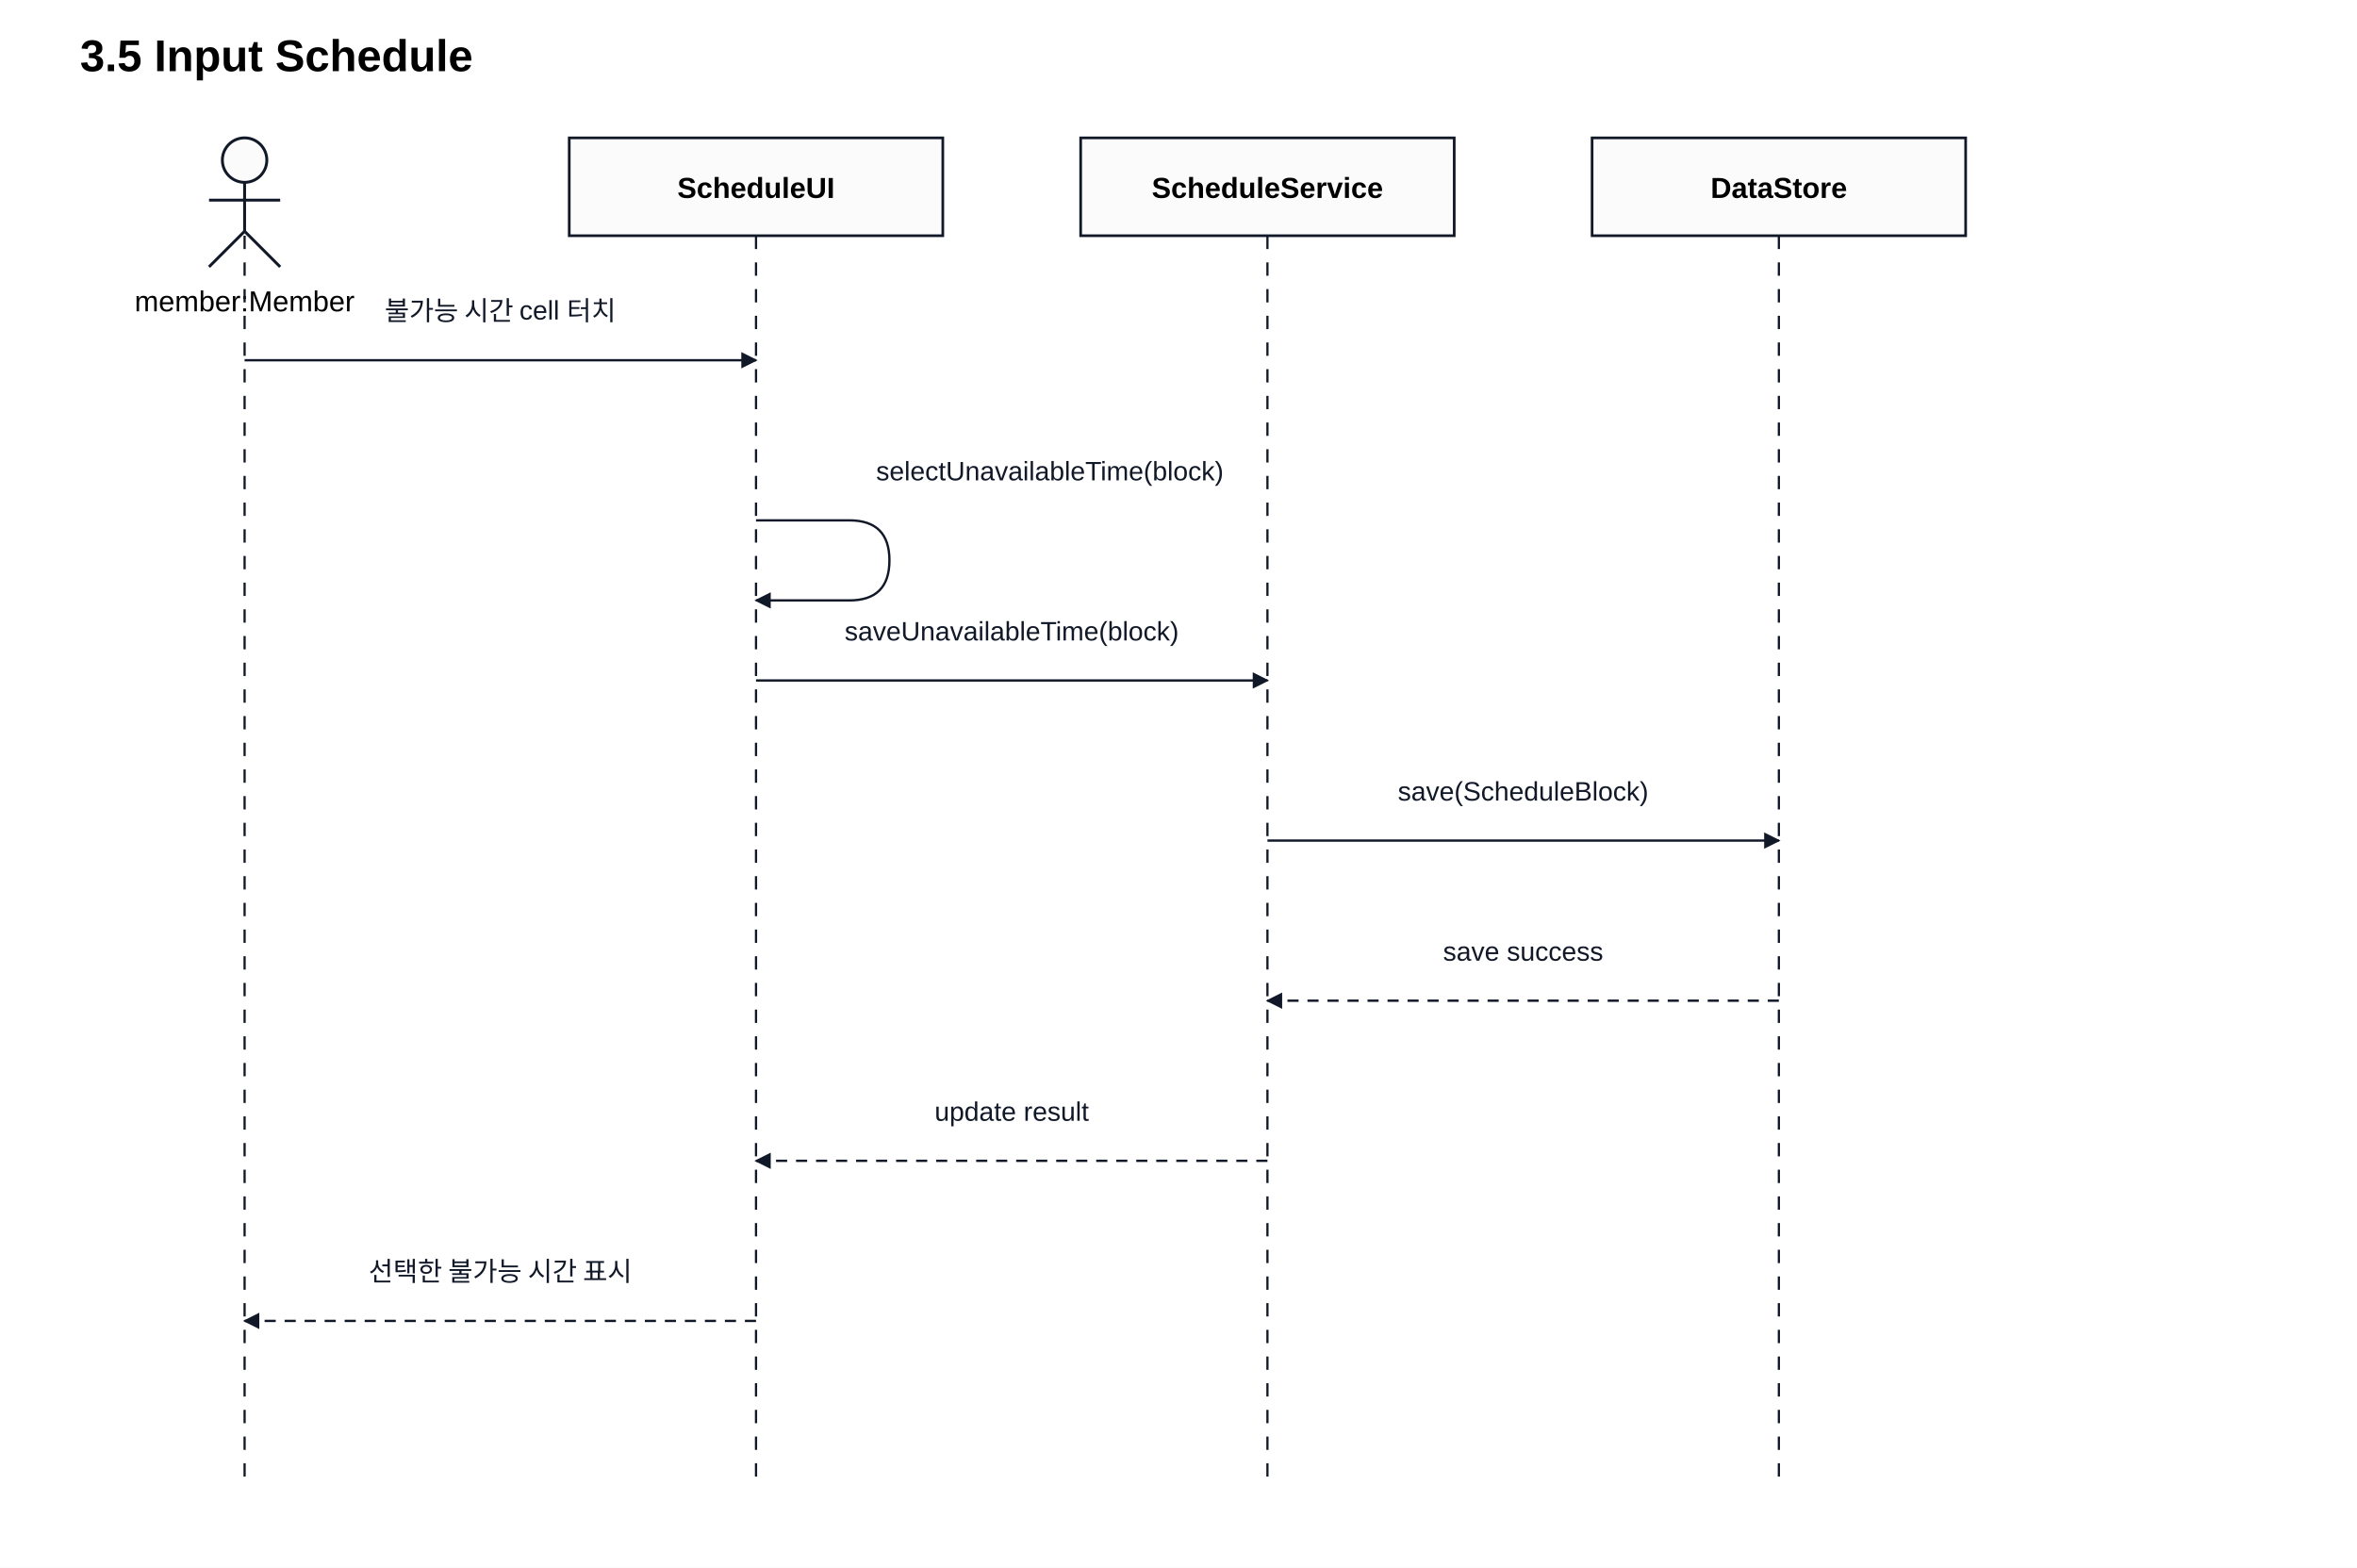
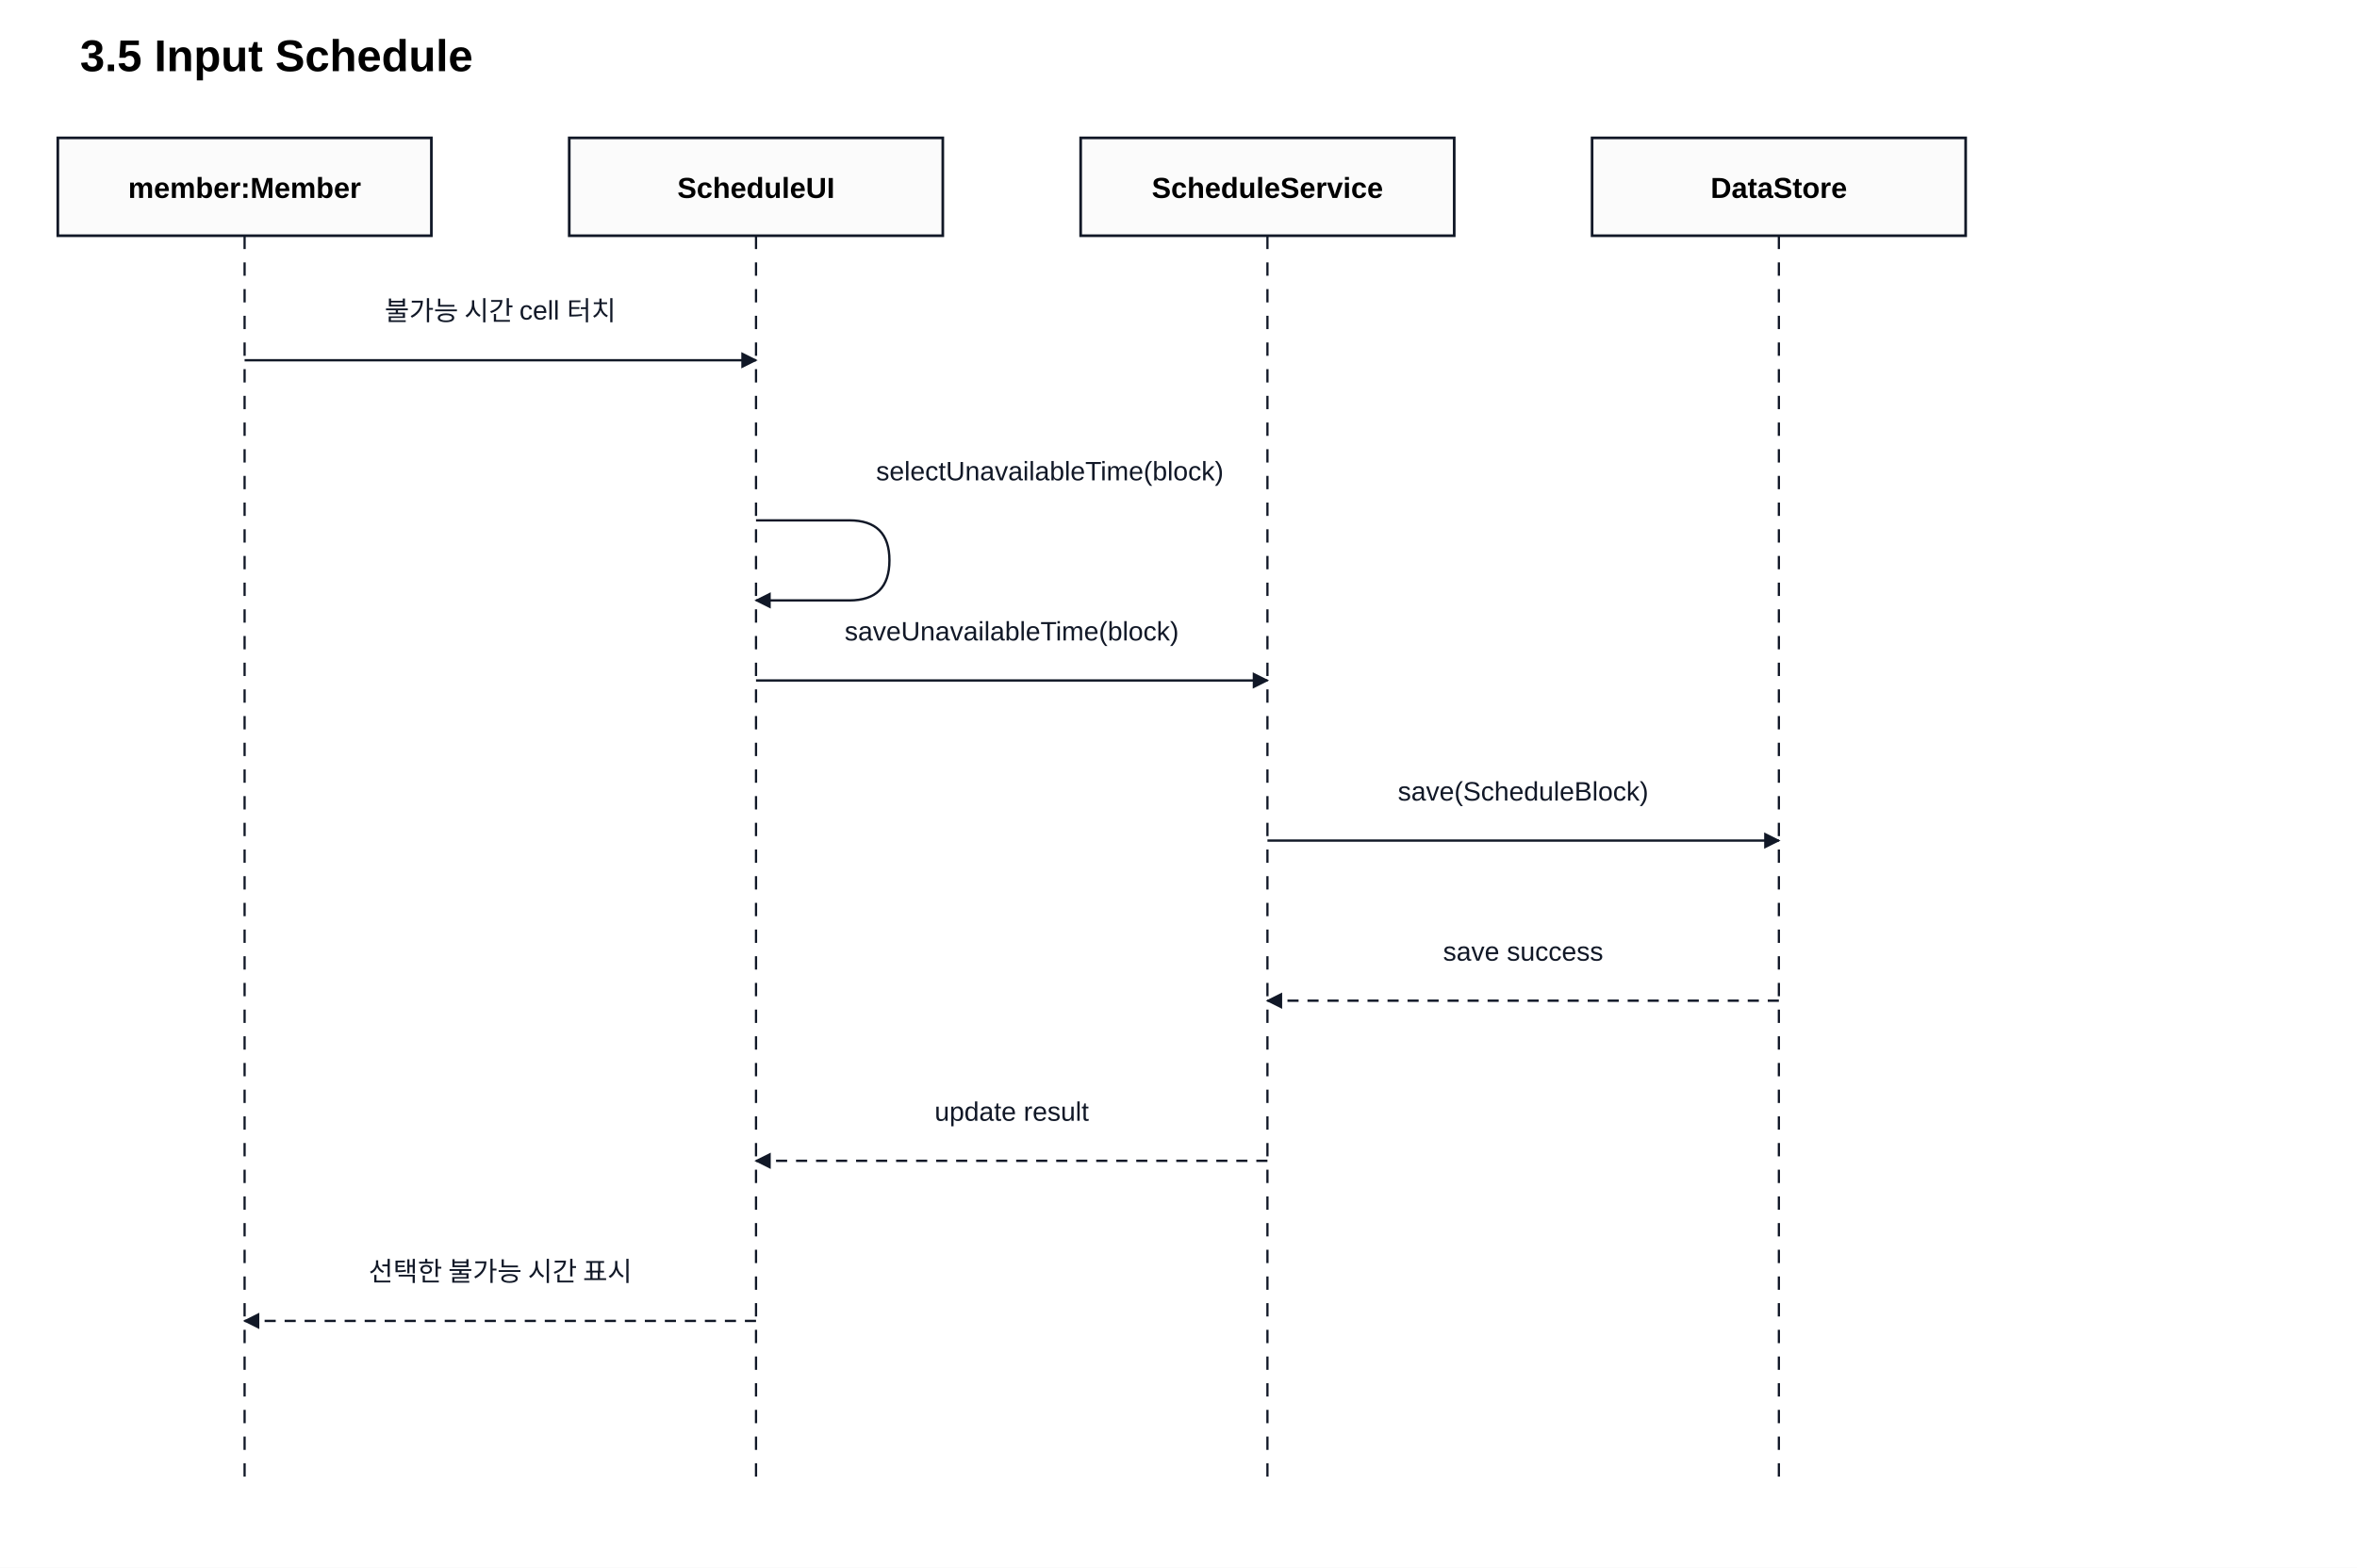
<svg xmlns="http://www.w3.org/2000/svg" width="1060" height="705" viewBox="0 0 1060 705">
  <defs>
    <marker id="arrow" viewBox="0 0 10 10" refX="9" refY="5" markerWidth="7" markerHeight="7" orient="auto">
      <path d="M0 0 L10 5 L0 10 z" fill="#111827" />
    </marker>
    <marker id="hollowArrow" viewBox="0 0 10 10" refX="9" refY="5" markerWidth="7" markerHeight="7" orient="auto">
      <path d="M0 0 L10 5 L0 10 z" fill="#fbfbfb" stroke="#111827" />
    </marker>
    <marker id="diamond" viewBox="0 0 16 10" refX="1" refY="5" markerWidth="11" markerHeight="9" orient="auto">
      <path d="M1 5 L8 1 L15 5 L8 9 z" fill="#111827" stroke="#111827" />
    </marker>
  </defs>
  <rect width="100%" height="100%" fill="#ffffff" />
  <text x="36" y="32" font-family="Arial, sans-serif" font-size="20" font-weight="700">3.5 Input Schedule</text>
-   <circle cx="110" cy="72" r="10" fill="#fbfbfb" stroke="#111827" stroke-width="1.3" />
-   <line x1="110" y1="82" x2="110" y2="104" stroke="#111827" stroke-width="1.3" />
-   <line x1="94" y1="90" x2="126" y2="90" stroke="#111827" stroke-width="1.3" />
-   <line x1="110" y1="104" x2="94" y2="120" stroke="#111827" stroke-width="1.3" />
-   <line x1="110" y1="104" x2="126" y2="120" stroke="#111827" stroke-width="1.3" />
-   <text x="110" y="140" text-anchor="middle" font-family="Arial, sans-serif" font-size="13">member:Member</text>
+   <rect x="26" y="62" width="168" height="44" fill="#fbfbfb" stroke="#111827" stroke-width="1.2" />
+   <text x="110" y="89" text-anchor="middle" font-family="Arial, sans-serif" font-size="13" font-weight="700">member:Member</text>
  <line x1="110" y1="106" x2="110" y2="665" stroke="#111827" stroke-width="1" stroke-dasharray="6 6" />
  <rect x="256" y="62" width="168" height="44" fill="#fbfbfb" stroke="#111827" stroke-width="1.2" />
  <text x="340" y="89" text-anchor="middle" font-family="Arial, sans-serif" font-size="13" font-weight="700">ScheduleUI</text>
  <line x1="340" y1="106" x2="340" y2="665" stroke="#111827" stroke-width="1" stroke-dasharray="6 6" />
  <rect x="486" y="62" width="168" height="44" fill="#fbfbfb" stroke="#111827" stroke-width="1.2" />
  <text x="570" y="89" text-anchor="middle" font-family="Arial, sans-serif" font-size="13" font-weight="700">ScheduleService</text>
  <line x1="570" y1="106" x2="570" y2="665" stroke="#111827" stroke-width="1" stroke-dasharray="6 6" />
  <rect x="716" y="62" width="168" height="44" fill="#fbfbfb" stroke="#111827" stroke-width="1.2" />
  <text x="800" y="89" text-anchor="middle" font-family="Arial, sans-serif" font-size="13" font-weight="700">DataStore</text>
  <line x1="800" y1="106" x2="800" y2="665" stroke="#111827" stroke-width="1" stroke-dasharray="6 6" />
  <line x1="110" y1="162" x2="340" y2="162" stroke="#111827" stroke-width="1.05" marker-end="url(#arrow)" />
  <text x="225" y="144" text-anchor="middle" font-family="Arial, sans-serif" font-size="12" font-weight="400" fill="#111827">불가능 시간 cell 터치</text>
  <path d="M340 234 h42 q18 0 18 18 q0 18 -18 18 h-42" fill="none" stroke="#111827" stroke-width="1.05" marker-end="url(#arrow)" />
  <text x="394" y="216" text-anchor="start" font-family="Arial, sans-serif" font-size="12" font-weight="400" fill="#111827">selectUnavailableTime(block)</text>
  <line x1="340" y1="306" x2="570" y2="306" stroke="#111827" stroke-width="1.05" marker-end="url(#arrow)" />
  <text x="455" y="288" text-anchor="middle" font-family="Arial, sans-serif" font-size="12" font-weight="400" fill="#111827">saveUnavailableTime(block)</text>
  <line x1="570" y1="378" x2="800" y2="378" stroke="#111827" stroke-width="1.05" marker-end="url(#arrow)" />
  <text x="685" y="360" text-anchor="middle" font-family="Arial, sans-serif" font-size="12" font-weight="400" fill="#111827">save(ScheduleBlock)</text>
  <line x1="800" y1="450" x2="570" y2="450" stroke="#111827" stroke-width="1.05" marker-end="url(#arrow)" stroke-dasharray="5 4" />
  <text x="685" y="432" text-anchor="middle" font-family="Arial, sans-serif" font-size="12" font-weight="400" fill="#111827">save success</text>
  <line x1="570" y1="522" x2="340" y2="522" stroke="#111827" stroke-width="1.05" marker-end="url(#arrow)" stroke-dasharray="5 4" />
  <text x="455" y="504" text-anchor="middle" font-family="Arial, sans-serif" font-size="12" font-weight="400" fill="#111827">update result</text>
  <line x1="340" y1="594" x2="110" y2="594" stroke="#111827" stroke-width="1.05" marker-end="url(#arrow)" stroke-dasharray="5 4" />
  <text x="225" y="576" text-anchor="middle" font-family="Arial, sans-serif" font-size="12" font-weight="400" fill="#111827">선택한 불가능 시간 표시</text>
</svg>
